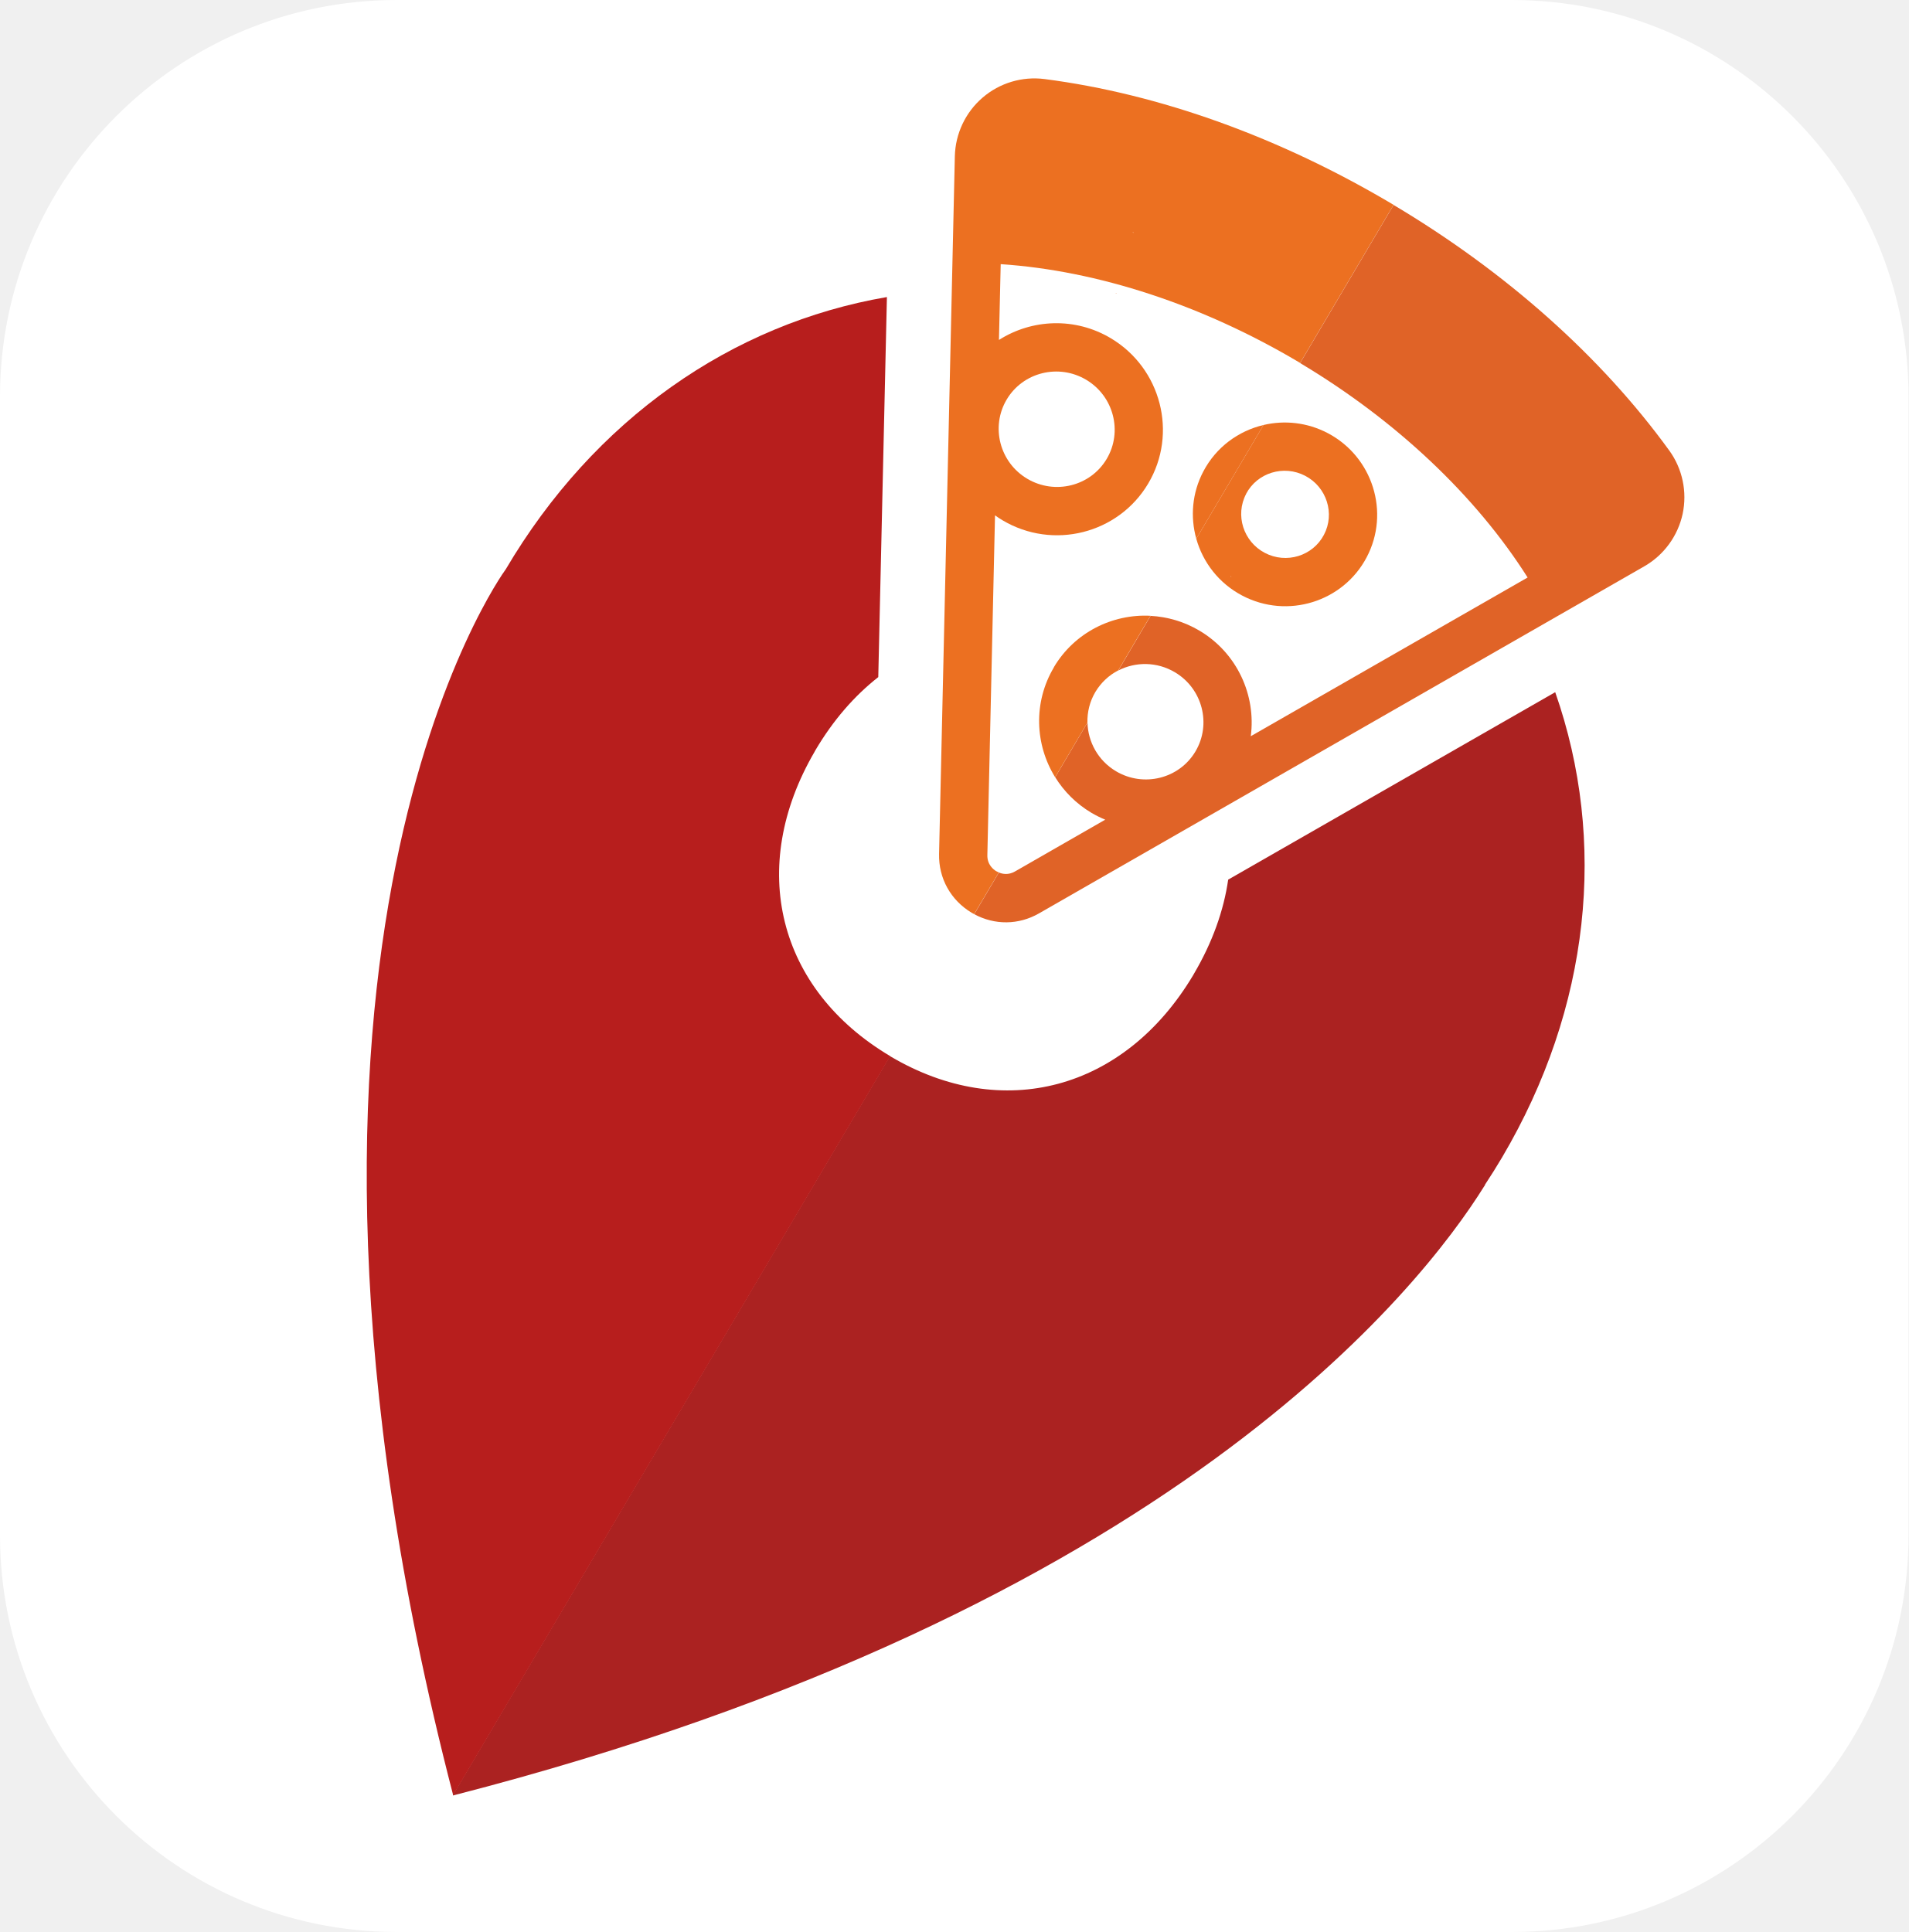
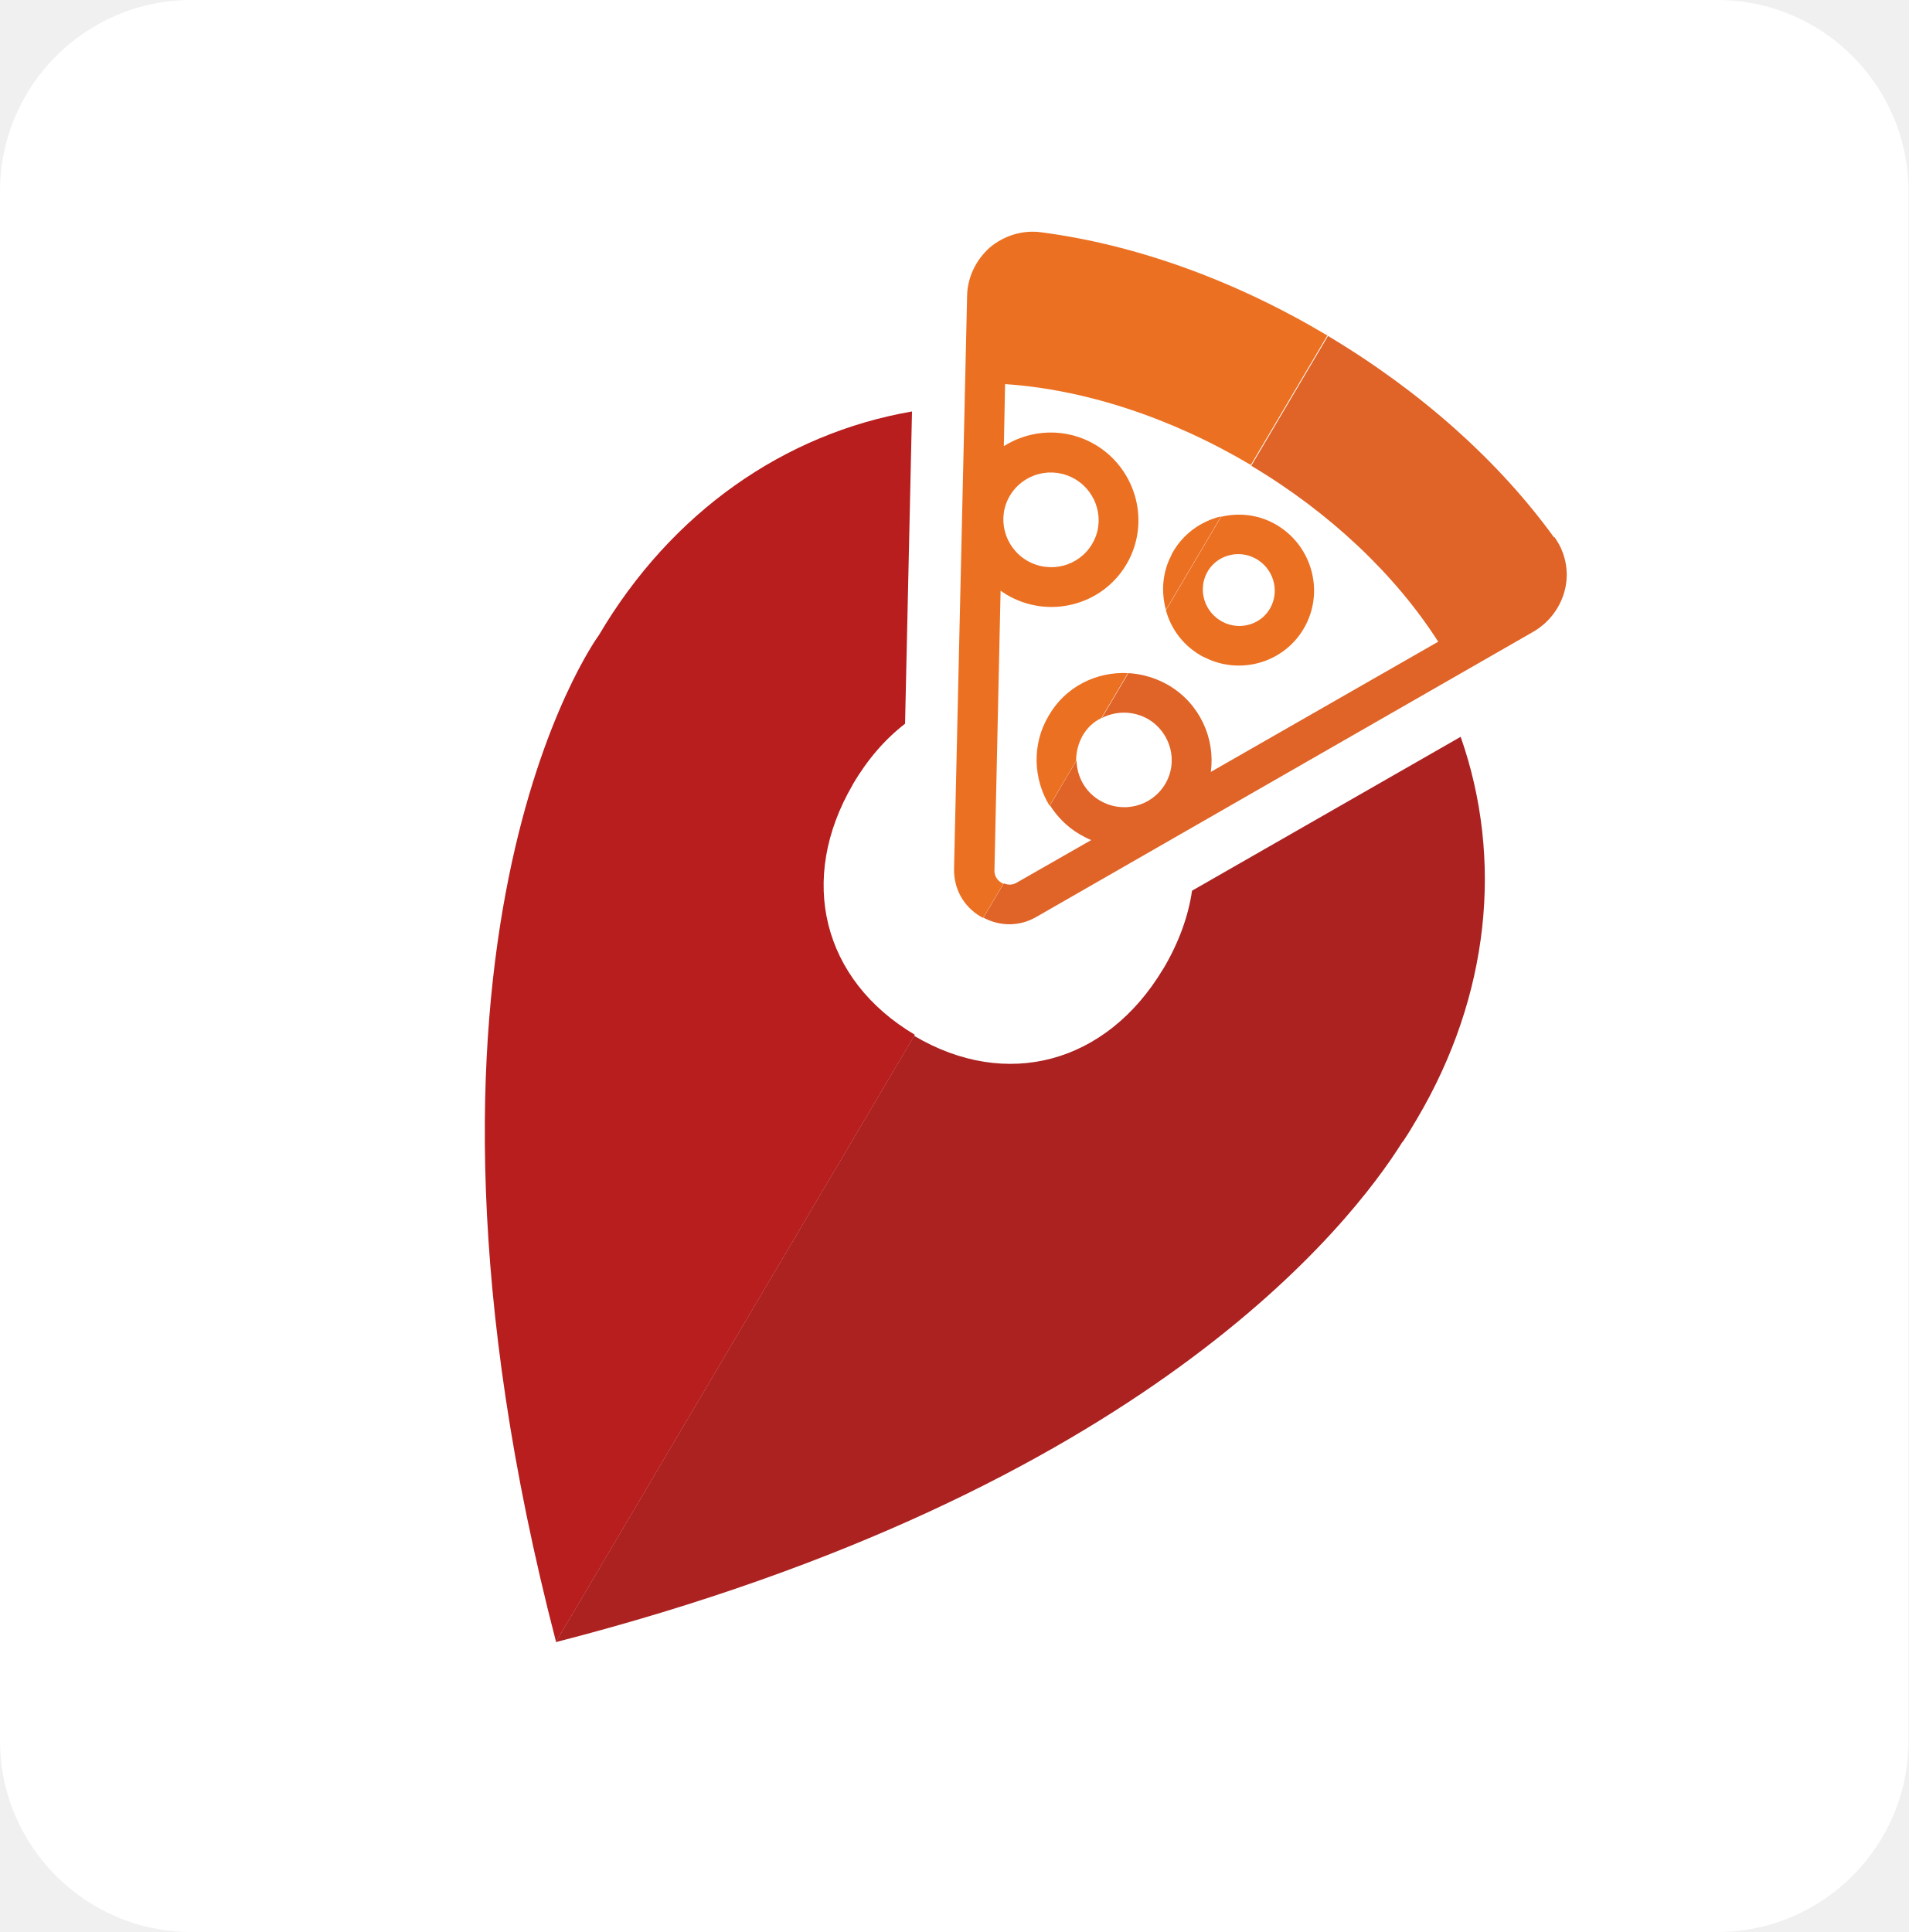
- <svg xmlns="http://www.w3.org/2000/svg" id="Capa_1" data-name="Capa 1" viewBox="0 0 251.77 254.89">
+ <svg xmlns="http://www.w3.org/2000/svg" id="Capa_1" data-name="Capa 1" viewBox="0 0 46.75 47.33">
  <defs>
    <style>
      .cls-1 {
        fill: #fff;
      }

      .cls-2 {
        fill: none;
      }

      .cls-3 {
        fill: #b71e1d;
      }

      .cls-4 {
        fill: #ab2221;
      }

      .cls-5 {
        fill: #ec7021;
      }

      .cls-6 {
        fill: #e06327;
      }
    </style>
  </defs>
-   <rect class="cls-1" width="251.77" height="254.89" rx="52.34" ry="52.34" />
+   <rect class="cls-1" x="0" y="0" width="46.75" height="47.33" rx="4.69" ry="4.69" />
  <g>
-     <path class="cls-2" d="M132.01,34.86l-.23,10c4.32-2.76,10.03-3.03,14.75-.23,6.66,3.96,8.87,12.56,4.93,19.19-3.94,6.62-12.55,8.79-19.21,4.83-.34-.2-.67-.42-.99-.65l-1.01,44.83c-.03,1.27.82,1.91,1.19,2.13.08.05.19.11.33.16l7.43-12.57c-2.66-4.3-2.91-9.88-.16-14.5,2.73-4.6,7.73-7.05,12.75-6.79l6.02-10.19c-.8-2.87-.56-6.04.93-8.87,1.69-3.22,4.64-5.35,7.94-6.13l4.83-8.18c-.05-.03-.1-.06-.15-.09-12.7-7.55-26.55-12.09-39.35-12.94ZM147.23,38.72s-.05-.04-.07-.05h.04s.05,0,.05,0c.02.02.04.03.05.04h-.07Z" />
-     <path class="cls-2" d="M144.51,91.3c-.75,1.26-1.09,2.66-1.05,4.04l4.07-6.88c-1.21.63-2.27,1.59-3.01,2.84Z" />
-     <path class="cls-2" d="M175.15,57.14c5.94,3.12,8.24,10.47,5.14,16.38-3.11,5.91-10.47,8.18-16.41,5.06-3.09-1.63-5.2-4.4-6.07-7.51l-6.02,10.19c2.21.11,4.43.75,6.46,1.96,4.98,2.96,7.47,8.53,6.76,13.92l36.52-20.94c-6.83-10.79-17.38-20.75-30.01-28.29l-4.83,8.18c2.76-.65,5.76-.35,8.47,1.07Z" />
-     <path class="cls-2" d="M133.87,114.98l11.92-6.84c-.62-.26-1.23-.56-1.83-.91-2.01-1.2-3.62-2.82-4.77-4.69l-7.43,12.57c.48.2,1.25.36,2.11-.13Z" />
-     <path class="cls-2" d="M147.22,101.75c3.64,2.16,8.34.99,10.48-2.61,2.14-3.6.93-8.29-2.71-10.45-2.37-1.41-5.19-1.4-7.47-.23l-4.07,6.88c.06,2.54,1.4,5.01,3.76,6.42Z" />
-     <path class="cls-2" d="M166.84,72.94c2.83,1.49,6.33.42,7.8-2.38,1.47-2.8.37-6.29-2.46-7.78-2.83-1.49-6.33-.42-7.81,2.38-1.47,2.8-.37,6.29,2.46,7.78Z" />
-     <path class="cls-2" d="M135.51,63.17c3.64,2.16,8.34.99,10.48-2.61,2.14-3.6.93-8.29-2.71-10.45-3.64-2.16-8.34-.99-10.48,2.61s-.93,8.29,2.71,10.45Z" />
-     <path class="cls-4" d="M59.77,236.87h.02s0,0,0,0c94.63-24.3,127.77-67.17,135.98-80.33.03-.05.07-.1.1-.15,0-.02.01-.04.03-.05t0-.01s0-.01,0-.02c0,0,0-.01,0-.02h0s.01-.01.02-.03c.77-1.17,1.52-2.36,2.24-3.58,11.65-19.75,13.88-41.71,7-61.36l-43.14,24.73c-.59,4.09-2.08,8.28-4.51,12.41l-.1.18h0c-9.09,15.23-25.17,19.45-39.91,10.75-.03-.02-.07-.04-.1-.06l-57.66,97.5v.02Z" />
-     <path class="cls-3" d="M107.46,99.17l.1-.18c2.34-3.97,5.16-7.2,8.3-9.66l1.14-50.14c-20.47,3.51-38.62,16.13-50.29,35.93h-.01s0,.01,0,.01c-.39.53-35.97,49.63-6.92,161.71l57.66-97.5c-14.85-8.82-18.89-24.89-9.97-40.18Z" />
-     <path class="cls-5" d="M158.74,62.2c-1.49,2.83-1.73,6-.93,8.87l8.87-15c-3.3.78-6.25,2.91-7.94,6.13Z" />
-     <path class="cls-5" d="M163.88,78.58c5.94,3.12,13.3.85,16.41-5.06,3.11-5.91.8-13.26-5.14-16.38-2.71-1.42-5.71-1.72-8.47-1.07l-8.87,15c.87,3.12,2.98,5.89,6.07,7.51ZM164.38,65.16c1.47-2.8,4.97-3.87,7.81-2.38,2.83,1.49,3.94,4.98,2.46,7.78-1.47,2.8-4.97,3.87-7.8,2.38-2.83-1.49-3.94-4.98-2.46-7.78ZM162.36,76.03l.05.02s.04.02.04.03h-.07s-.05-.03-.07-.04c.02,0,.02,0,.04,0Z" />
-     <path class="cls-5" d="M162.46,76.08s-.02-.02-.04-.03l-.05-.02s-.02,0-.04,0c.02,0,.04.03.07.05h.07Z" />
-     <path class="cls-5" d="M147.2,38.67h-.04s.03.03.07.05h.07s-.03-.02-.05-.04h-.05Z" />
-     <path class="cls-5" d="M131.44,114.95c-.37-.22-1.22-.86-1.19-2.13l1.01-44.83c.32.23.65.45.99.65,6.66,3.96,15.27,1.79,19.21-4.83,3.94-6.62,1.72-15.23-4.93-19.19-4.72-2.81-10.42-2.53-14.75.23l.23-10c12.8.85,26.64,5.39,39.35,12.94.05.03.1.06.15.09l12.33-20.86s-.07-.04-.11-.06c-14.89-8.85-30.77-14.57-45.93-16.53-2.95-.38-5.93.51-8.18,2.45-2.26,1.94-3.59,4.76-3.66,7.74l-2.08,92.05c-.07,3.21,1.54,6.1,4.3,7.75.11.06.22.12.33.18l3.25-5.5c-.13-.06-.24-.11-.33-.16ZM149.45,30.65h.05s.04.04.05.05h-.07s-.05-.04-.07-.05h.04ZM132.8,52.71c2.14-3.6,6.84-4.77,10.48-2.61,3.64,2.16,4.85,6.85,2.71,10.45-2.14,3.6-6.84,4.77-10.48,2.61-3.64-2.16-4.85-6.85-2.71-10.45Z" />
-     <path class="cls-6" d="M220.2,59.43c-8.95-12.35-21.52-23.55-36.36-32.39l-12.33,20.86c12.63,7.54,23.18,17.5,30.01,28.29l-36.52,20.94c.71-5.39-1.78-10.96-6.76-13.92-2.03-1.21-4.25-1.84-6.46-1.96l-4.26,7.21c2.27-1.17,5.09-1.18,7.47.23,3.64,2.16,4.85,6.85,2.71,10.45-2.14,3.6-6.84,4.77-10.48,2.61-2.36-1.4-3.7-3.87-3.76-6.42l-4.26,7.21c1.15,1.86,2.76,3.49,4.77,4.69.6.35,1.21.66,1.83.91l-11.92,6.84c-.86.49-1.64.33-2.11.13l-3.25,5.5c2.7,1.46,5.86,1.43,8.53-.1l79.87-45.8c2.58-1.48,4.42-4,5.05-6.91.62-2.91-.02-5.95-1.76-8.36Z" />
-     <path class="cls-5" d="M139.03,88.04c-2.75,4.62-2.5,10.2.16,14.5l4.26-7.21c-.03-1.38.3-2.77,1.05-4.04.75-1.25,1.8-2.21,3.01-2.84l4.26-7.21c-5.02-.26-10.02,2.19-12.75,6.79Z" />
-     <path class="cls-5" d="M149.55,30.7s-.03-.02-.05-.04h-.05s-.04,0-.04,0c.01,0,.03.03.07.05h.07Z" />
+     <path class="cls-2" d="M24.62,9.42l-.03,1.52c.66-.42,1.53-.46,2.25-.03,1.02.6,1.35,1.92.75,2.93-.6,1.01-1.91,1.34-2.93.74-.05-.03-.1-.06-.15-.1l-.15,6.84c0,.19.13.29.18.32.01,0,.03.02.05.02l1.13-1.92c-.41-.66-.44-1.51-.02-2.21.42-.7,1.18-1.07,1.94-1.04l.92-1.55c-.12-.44-.09-.92.14-1.35.26-.49.71-.82,1.21-.93l.74-1.25s-.02,0-.02-.01c-1.94-1.15-4.05-1.84-6-1.97ZM26.94,10.01s0,0-.01,0h0s0,0,0,0c0,0,0,0,0,0h-.01Z" />
+     <path class="cls-2" d="M26.53,18.03c-.11.19-.17.41-.16.62l.62-1.05c-.18.1-.35.24-.46.43Z" />
+     <path class="cls-2" d="M31.2,12.82c.91.48,1.26,1.6.78,2.5-.47.9-1.6,1.25-2.5.77-.47-.25-.79-.67-.93-1.15l-.92,1.55c.34.02.67.11.99.3.76.45,1.14,1.3,1.03,2.12l5.57-3.19c-1.04-1.65-2.65-3.16-4.58-4.31l-.74,1.25c.42-.1.88-.05,1.29.16Z" />
+     <path class="cls-2" d="M24.91,21.64l1.82-1.04c-.09-.04-.19-.09-.28-.14-.31-.18-.55-.43-.73-.71l-1.13,1.92c.07.03.19.05.32-.02Z" />
+     <path class="cls-2" d="M26.94,19.62c.55.33,1.27.15,1.6-.4.33-.55.14-1.26-.41-1.59-.36-.21-.79-.21-1.14-.03l-.62,1.05c0,.39.21.76.57.98Z" />
+     <path class="cls-2" d="M29.93,15.23c.43.23.97.06,1.19-.36.22-.43.06-.96-.38-1.19-.43-.23-.97-.06-1.19.36-.22.43-.06.96.38,1.19Z" />
+     <path class="cls-2" d="M25.16,13.74c.55.33,1.27.15,1.6-.4.33-.55.14-1.26-.41-1.59-.55-.33-1.27-.15-1.6.4s-.14,1.26.41,1.59Z" />
+     <path class="cls-4" d="M13.61,40.23h0s0,0,0,0c14.43-3.71,19.48-10.24,20.74-12.25,0,0,.01-.01.02-.02,0,0,0,0,0,0t0,0s0,0,0,0c0,0,0,0,0,0h0s0,0,0,0c.12-.18.23-.36.34-.55,1.78-3.01,2.12-6.36,1.07-9.36l-6.58,3.77c-.09.62-.32,1.26-.69,1.89l-.02.03h0c-1.39,2.32-3.84,2.97-6.09,1.64,0,0,0,0-.01,0l-8.79,14.87h0Z" />
+     <path class="cls-3" d="M20.88,19.23l.02-.03c.36-.61.79-1.1,1.27-1.47l.17-7.65c-3.12.54-5.89,2.46-7.67,5.48h0s0,0,0,0c-.06.08-5.49,7.57-1.05,24.66l8.79-14.87c-2.26-1.34-2.88-3.8-1.52-6.13Z" />
+     <path class="cls-5" d="M28.7,13.59c-.23.43-.26.91-.14,1.35l1.35-2.29c-.5.12-.95.44-1.21.93Z" />
+     <path class="cls-5" d="M29.48,16.09c.91.48,2.03.13,2.5-.77.47-.9.12-2.02-.78-2.5-.41-.22-.87-.26-1.29-.16l-1.35,2.29c.13.48.45.9.93,1.15ZM29.56,14.04c.22-.43.76-.59,1.19-.36.43.23.6.76.38,1.19-.22.43-.76.59-1.19.36-.43-.23-.6-.76-.38-1.19ZM29.25,15.7h0s0,0,0,0h-.01s0,0-.01,0c0,0,0,0,0,0Z" />
+     <path class="cls-5" d="M29.27,15.71s0,0,0,0h0s0,0,0,0c0,0,0,0,.01,0h.01Z" />
+     <path class="cls-5" d="M26.94,10h0s0,0,.01,0h.01s0,0,0,0h0Z" />
+     <path class="cls-5" d="M24.54,21.63c-.06-.03-.19-.13-.18-.32l.15-6.84s.1.07.15.1c1.02.6,2.33.27,2.93-.74.6-1.01.26-2.32-.75-2.93-.72-.43-1.59-.39-2.25.03l.03-1.52c1.95.13,4.06.82,6,1.97,0,0,.02,0,.02.01l1.88-3.18s-.01,0-.02,0c-2.27-1.35-4.69-2.22-7-2.52-.45-.06-.9.08-1.25.37-.34.3-.55.73-.56,1.18l-.32,14.04c-.01.49.23.93.66,1.18.02,0,.03.02.05.03l.5-.84s-.04-.02-.05-.02ZM27.28,8.78h0s0,0,0,0h-.01s0,0-.01,0h0ZM24.74,12.14c.33-.55,1.04-.73,1.6-.4.55.33.74,1.04.41,1.59-.33.55-1.04.73-1.6.4-.55-.33-.74-1.04-.41-1.59Z" />
+     <path class="cls-6" d="M38.07,13.17c-1.36-1.88-3.28-3.59-5.54-4.94l-1.88,3.18c1.93,1.15,3.53,2.67,4.58,4.31l-5.57,3.19c.11-.82-.27-1.67-1.03-2.12-.31-.18-.65-.28-.99-.3l-.65,1.1c.35-.18.78-.18,1.14.03.55.33.74,1.04.41,1.59-.33.55-1.04.73-1.6.4-.36-.21-.56-.59-.57-.98l-.65,1.1c.18.28.42.53.73.71.09.05.18.1.28.14l-1.82,1.04c-.13.08-.25.05-.32.02l-.5.84c.41.22.89.22,1.3-.02l12.18-6.99c.39-.23.67-.61.77-1.05.1-.44,0-.91-.27-1.27Z" />
+     <path class="cls-5" d="M25.69,17.53c-.42.7-.38,1.56.02,2.21l.65-1.1c0-.21.05-.42.16-.62.11-.19.27-.34.46-.43l.65-1.1c-.77-.04-1.53.33-1.94,1.04Z" />
+     <path class="cls-5" d="M27.3,8.79s0,0,0,0h0s0,0,0,0c0,0,0,0,.01,0h.01Z" />
  </g>
</svg>
